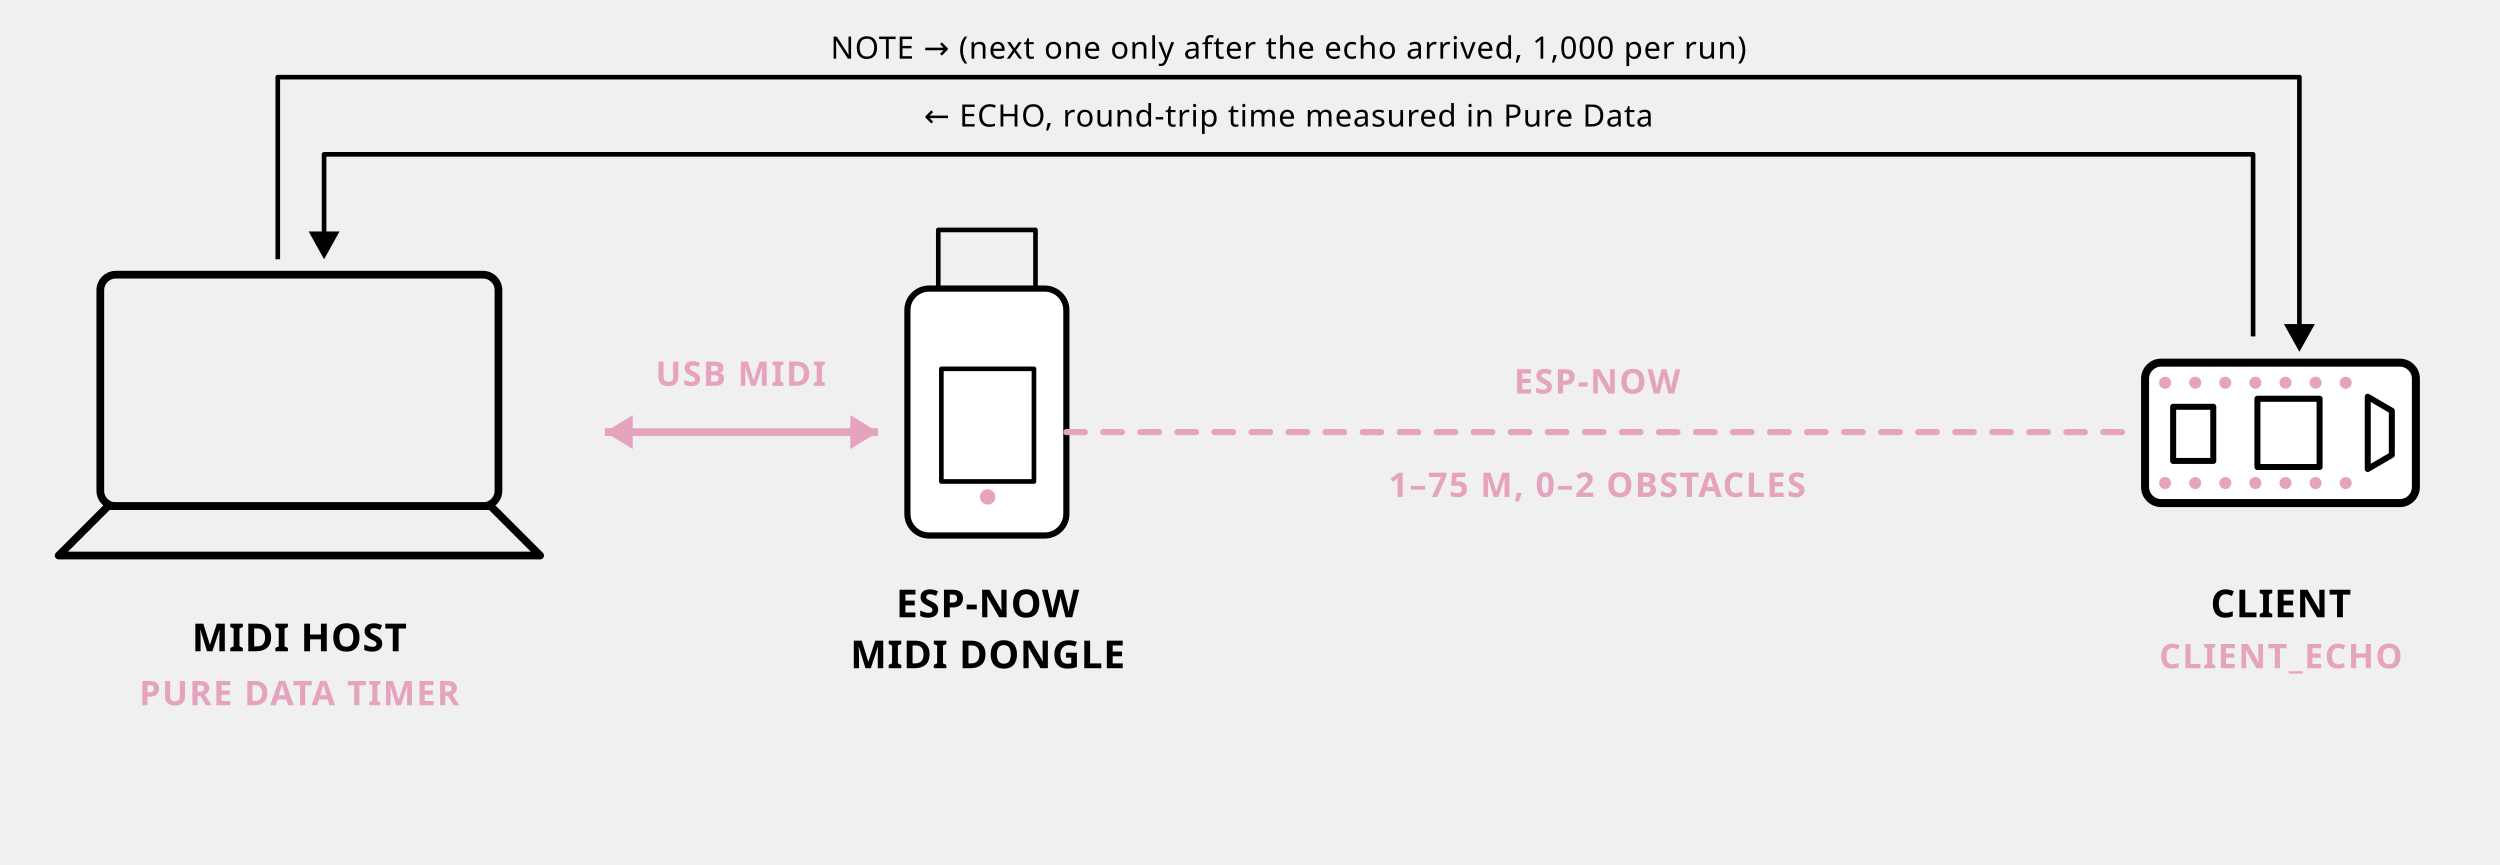
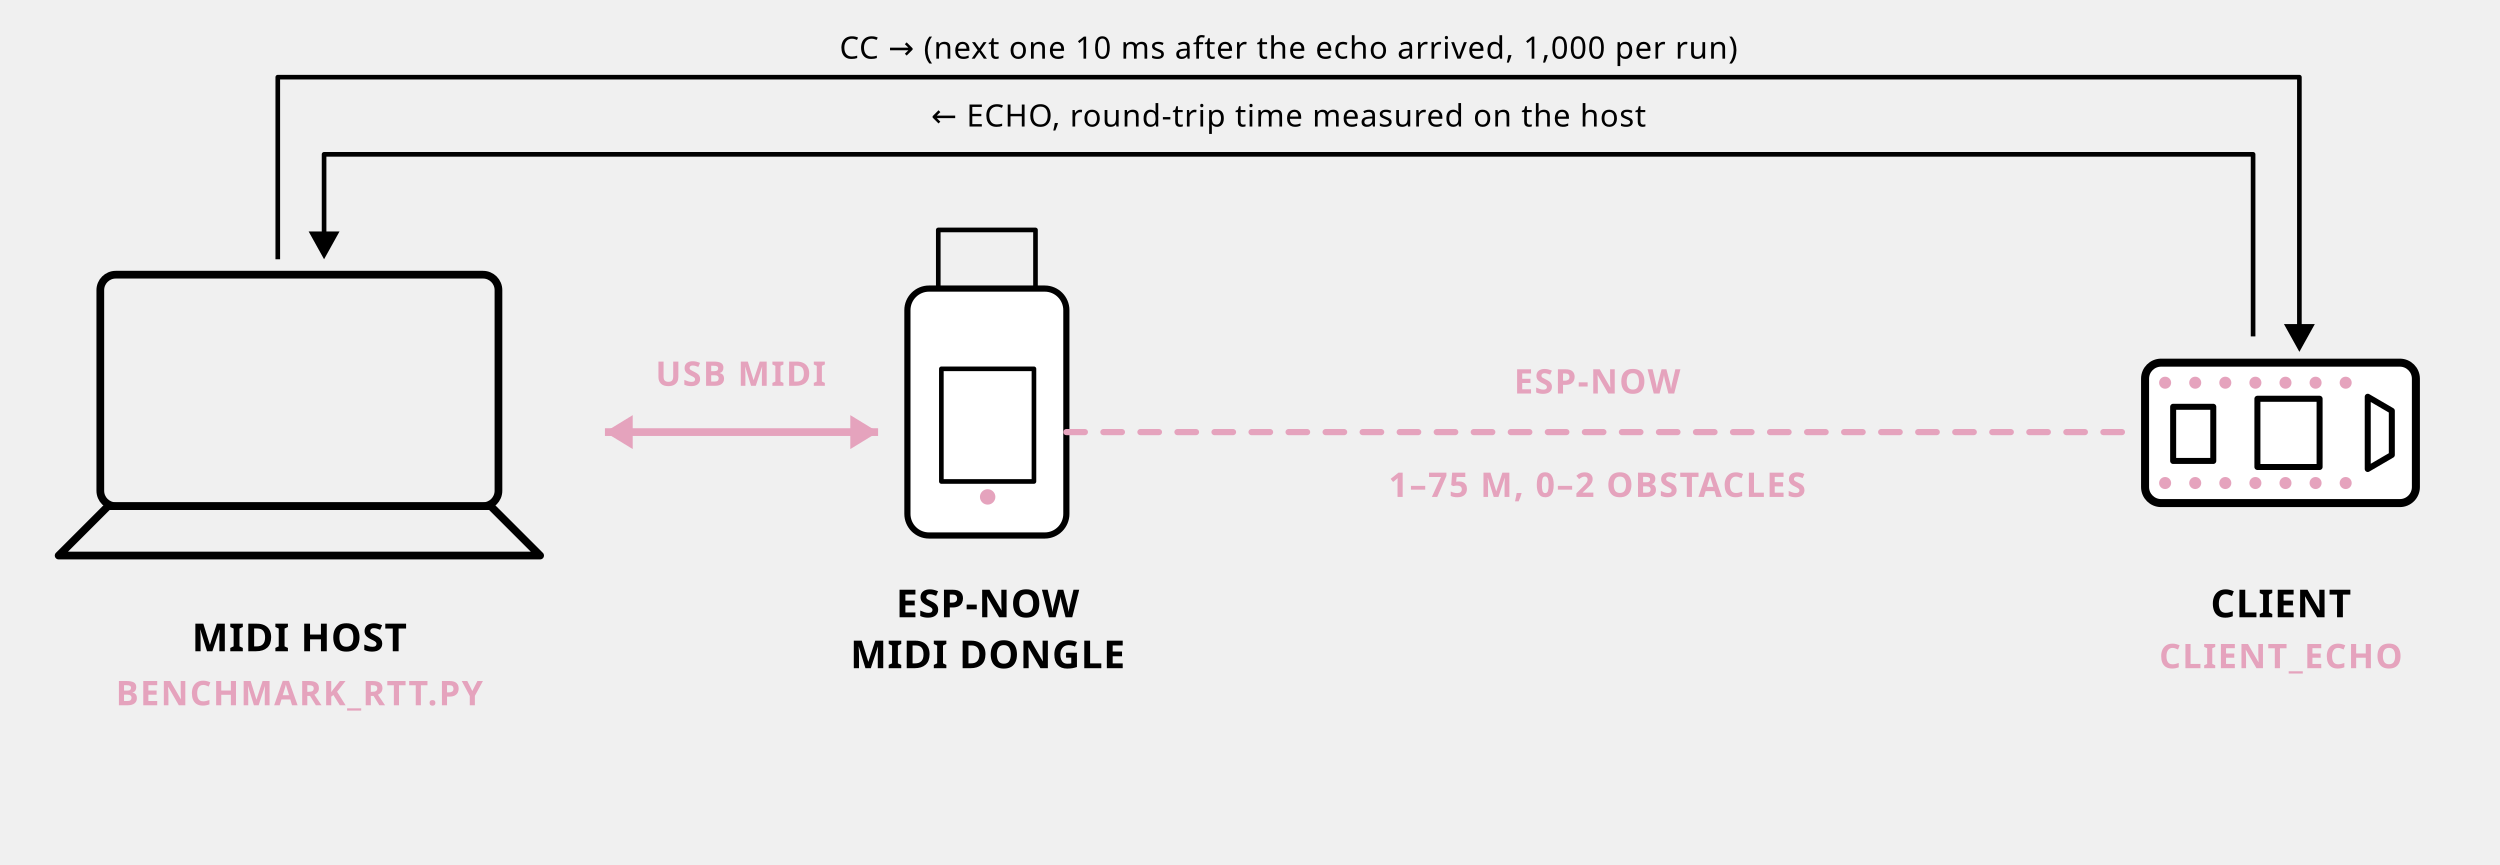
<svg xmlns="http://www.w3.org/2000/svg" viewBox="40 40 1620 560" role="img" aria-labelledby="title desc">
  <style>
    .label { fill: #000; font: 600 25px system-ui, sans-serif; letter-spacing: .5px; }
    .small-label { fill: #e5a3bd; font: 600 22px system-ui, sans-serif; letter-spacing: 1px; }
    .note { fill: #000; font: 500 20px system-ui, sans-serif; letter-spacing: .5px; }
    .outline { fill: none; stroke: #000; stroke-width: 5; stroke-linecap: round; stroke-linejoin: round; }
    .wireless { fill: none; stroke: #e5a3bd; stroke-width: 4; stroke-linecap: round; stroke-dasharray: 12 12; }
    .flow { fill: none; stroke: #000; stroke-width: 3; stroke-linejoin: round; }
    .flow-head { fill: #000; }
    .serial { fill: none; stroke: #000; stroke-width: 3; stroke-dasharray: 4 8; stroke-linecap: round; stroke-linejoin: round; }
    .board { fill: #fff; stroke: #000; stroke-width: 4; }
    .detail { fill: none; stroke: #000; stroke-width: 3; stroke-linejoin: round; }
    .pin { fill: #e5a3bd; }
    @media (prefers-color-scheme: dark) {
      .label, .note, .flow-head { fill: #6e7781; }
      .outline, .detail, .flow, .serial { stroke: #6e7781; }
      .board { fill: none; stroke: #6e7781; }
    }
  </style>
  <defs>
    <g id="board">
      <rect class="board" width="135" height="70" rx="8" />
      <rect class="detail" x="14" y="22" width="20" height="27" />
      <rect class="detail" x="56" y="18" width="31" height="34" />
      <path class="detail" d="M111 17v36l12-7V24z" />
      <g class="pin">
        <circle cx="10" cy="10" r="3" />
        <circle cx="25" cy="10" r="3" />
        <circle cx="40" cy="10" r="3" />
        <circle cx="55" cy="10" r="3" />
        <circle cx="70" cy="10" r="3" />
        <circle cx="85" cy="10" r="3" />
        <circle cx="100" cy="10" r="3" />
        <circle cx="10" cy="60" r="3" />
        <circle cx="25" cy="60" r="3" />
        <circle cx="40" cy="60" r="3" />
        <circle cx="55" cy="60" r="3" />
        <circle cx="70" cy="60" r="3" />
        <circle cx="85" cy="60" r="3" />
        <circle cx="100" cy="60" r="3" />
      </g>
    </g>
  </defs>
  <g aria-label="MIDI host laptop">
    <rect class="outline" x="105" y="218" width="258" height="150" rx="10" />
    <path class="outline" d="M78 400h312l-32-32H110zM204 400h60" />
    <text class="label" x="234" y="462" text-anchor="middle">MIDI HOST</text>
-     <text class="small-label" x="234" y="497" text-anchor="middle">PURE DATA TIMER</text>
+     <text class="small-label" x="234" y="497" text-anchor="middle">BENCHMARK_RTT.PY</text>
  </g>
  <g aria-label="USB MIDI connection">
    <path d="M432 320h177" stroke="#e5a3bd" stroke-width="5" />
    <path d="m432 320 18-11v22zM609 320l-18-11v22z" fill="#e5a3bd" />
    <text class="small-label" x="520" y="290" text-anchor="middle">USB MIDI</text>
  </g>
  <g aria-label="ESP-NOW MIDI dongle">
    <rect class="board" x="628" y="227" width="103" height="160" rx="14" />
    <path class="detail" d="M648 227v-38h63v38M650 279h60v73h-60z" />
    <circle class="pin" cx="680" cy="362" r="5" />
    <text class="label" x="680" y="440" text-anchor="middle">ESP-NOW</text>
    <text class="label" x="680" y="473" text-anchor="middle">MIDI DONGLE</text>
  </g>
  <g aria-label="ESP-NOW link">
    <path class="wireless" d="M731 320H1420" />
    <text class="small-label" x="1075" y="295" text-anchor="middle">ESP-NOW</text>
    <text class="small-label" x="1075" y="362" text-anchor="middle">1–75 M, 0–2 OBSTACLES</text>
  </g>
  <g aria-label="Client board">
    <use href="#board" transform="translate(1430 275) scale(1.3)" />
    <text class="label" x="1518" y="440" text-anchor="middle">CLIENT</text>
    <text class="small-label" x="1518" y="473" text-anchor="middle">CLIENT_ECHO</text>
  </g>
  <g aria-label="Round trip">
    <path class="flow" d="M220 208V90H1530V258" />
    <path class="flow-head" d="m1530 268-10-18h20z" />
    <path class="flow" d="M1500 258V140H250V198" />
    <path class="flow-head" d="m250 208-10-18h20z" />
-     <text class="note" x="875" y="78" text-anchor="middle">NOTE →  (next one only after the echo arrived, 1,000 per run)</text>
-     <text class="note" x="875" y="122" text-anchor="middle">←  ECHO, round-trip time measured in Pure Data</text>
+     <text class="note" x="875" y="78" text-anchor="middle">CC →  (next one 10 ms after the echo arrived, 1,000 per run)</text>
+     <text class="note" x="875" y="122" text-anchor="middle">←  ECHO, round-trip time measured on the host</text>
  </g>
</svg>
